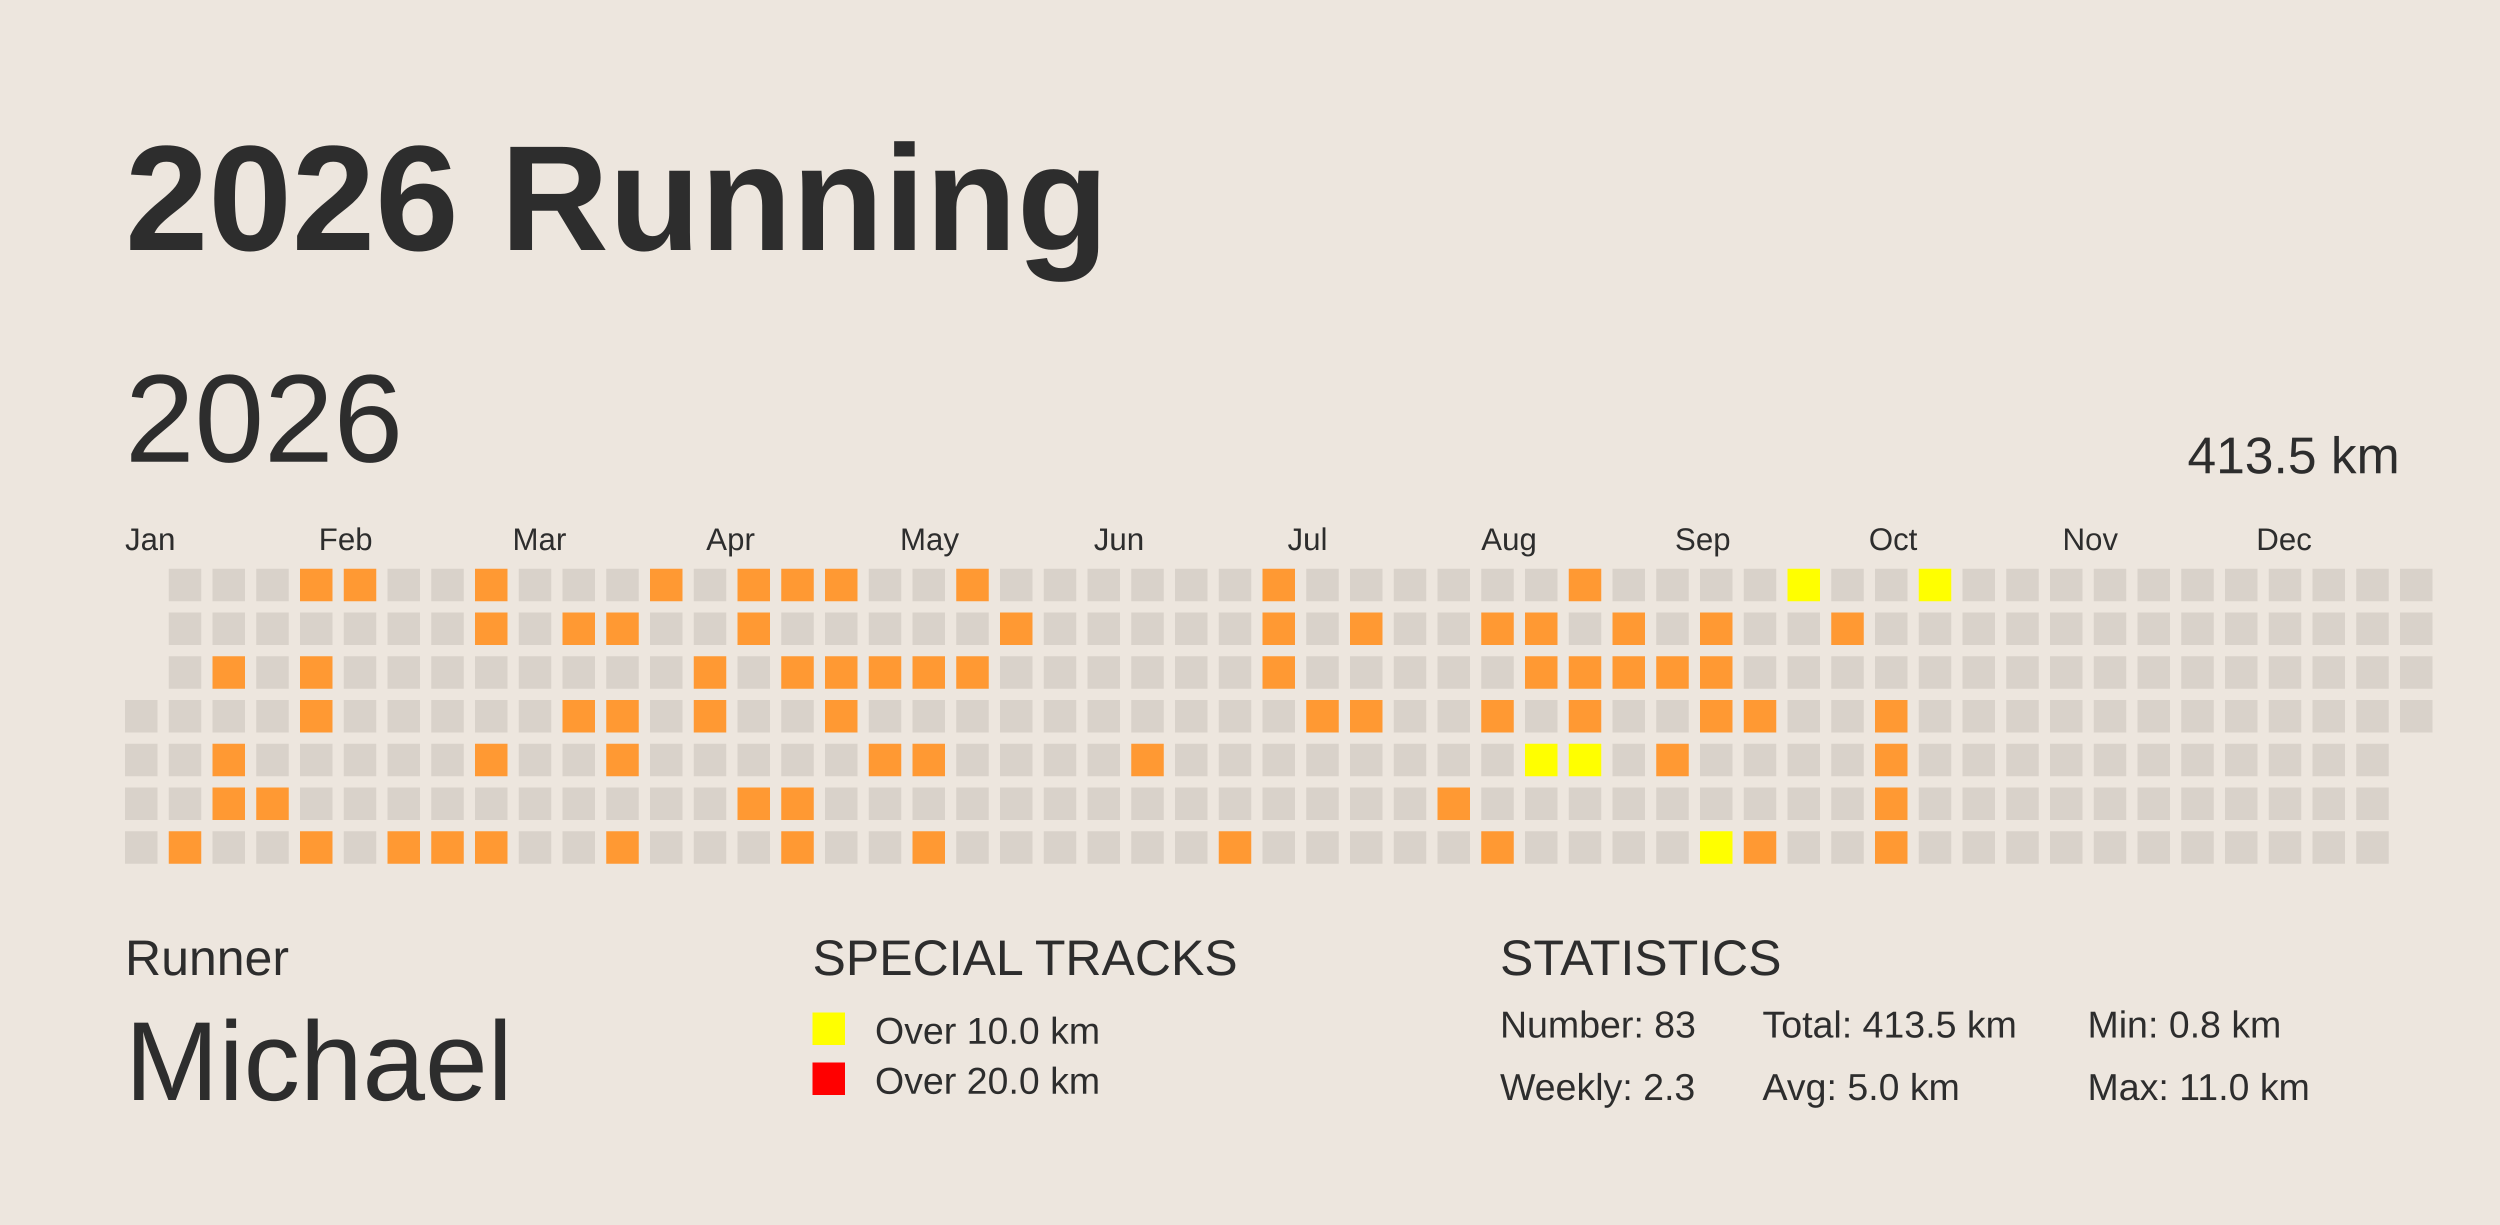
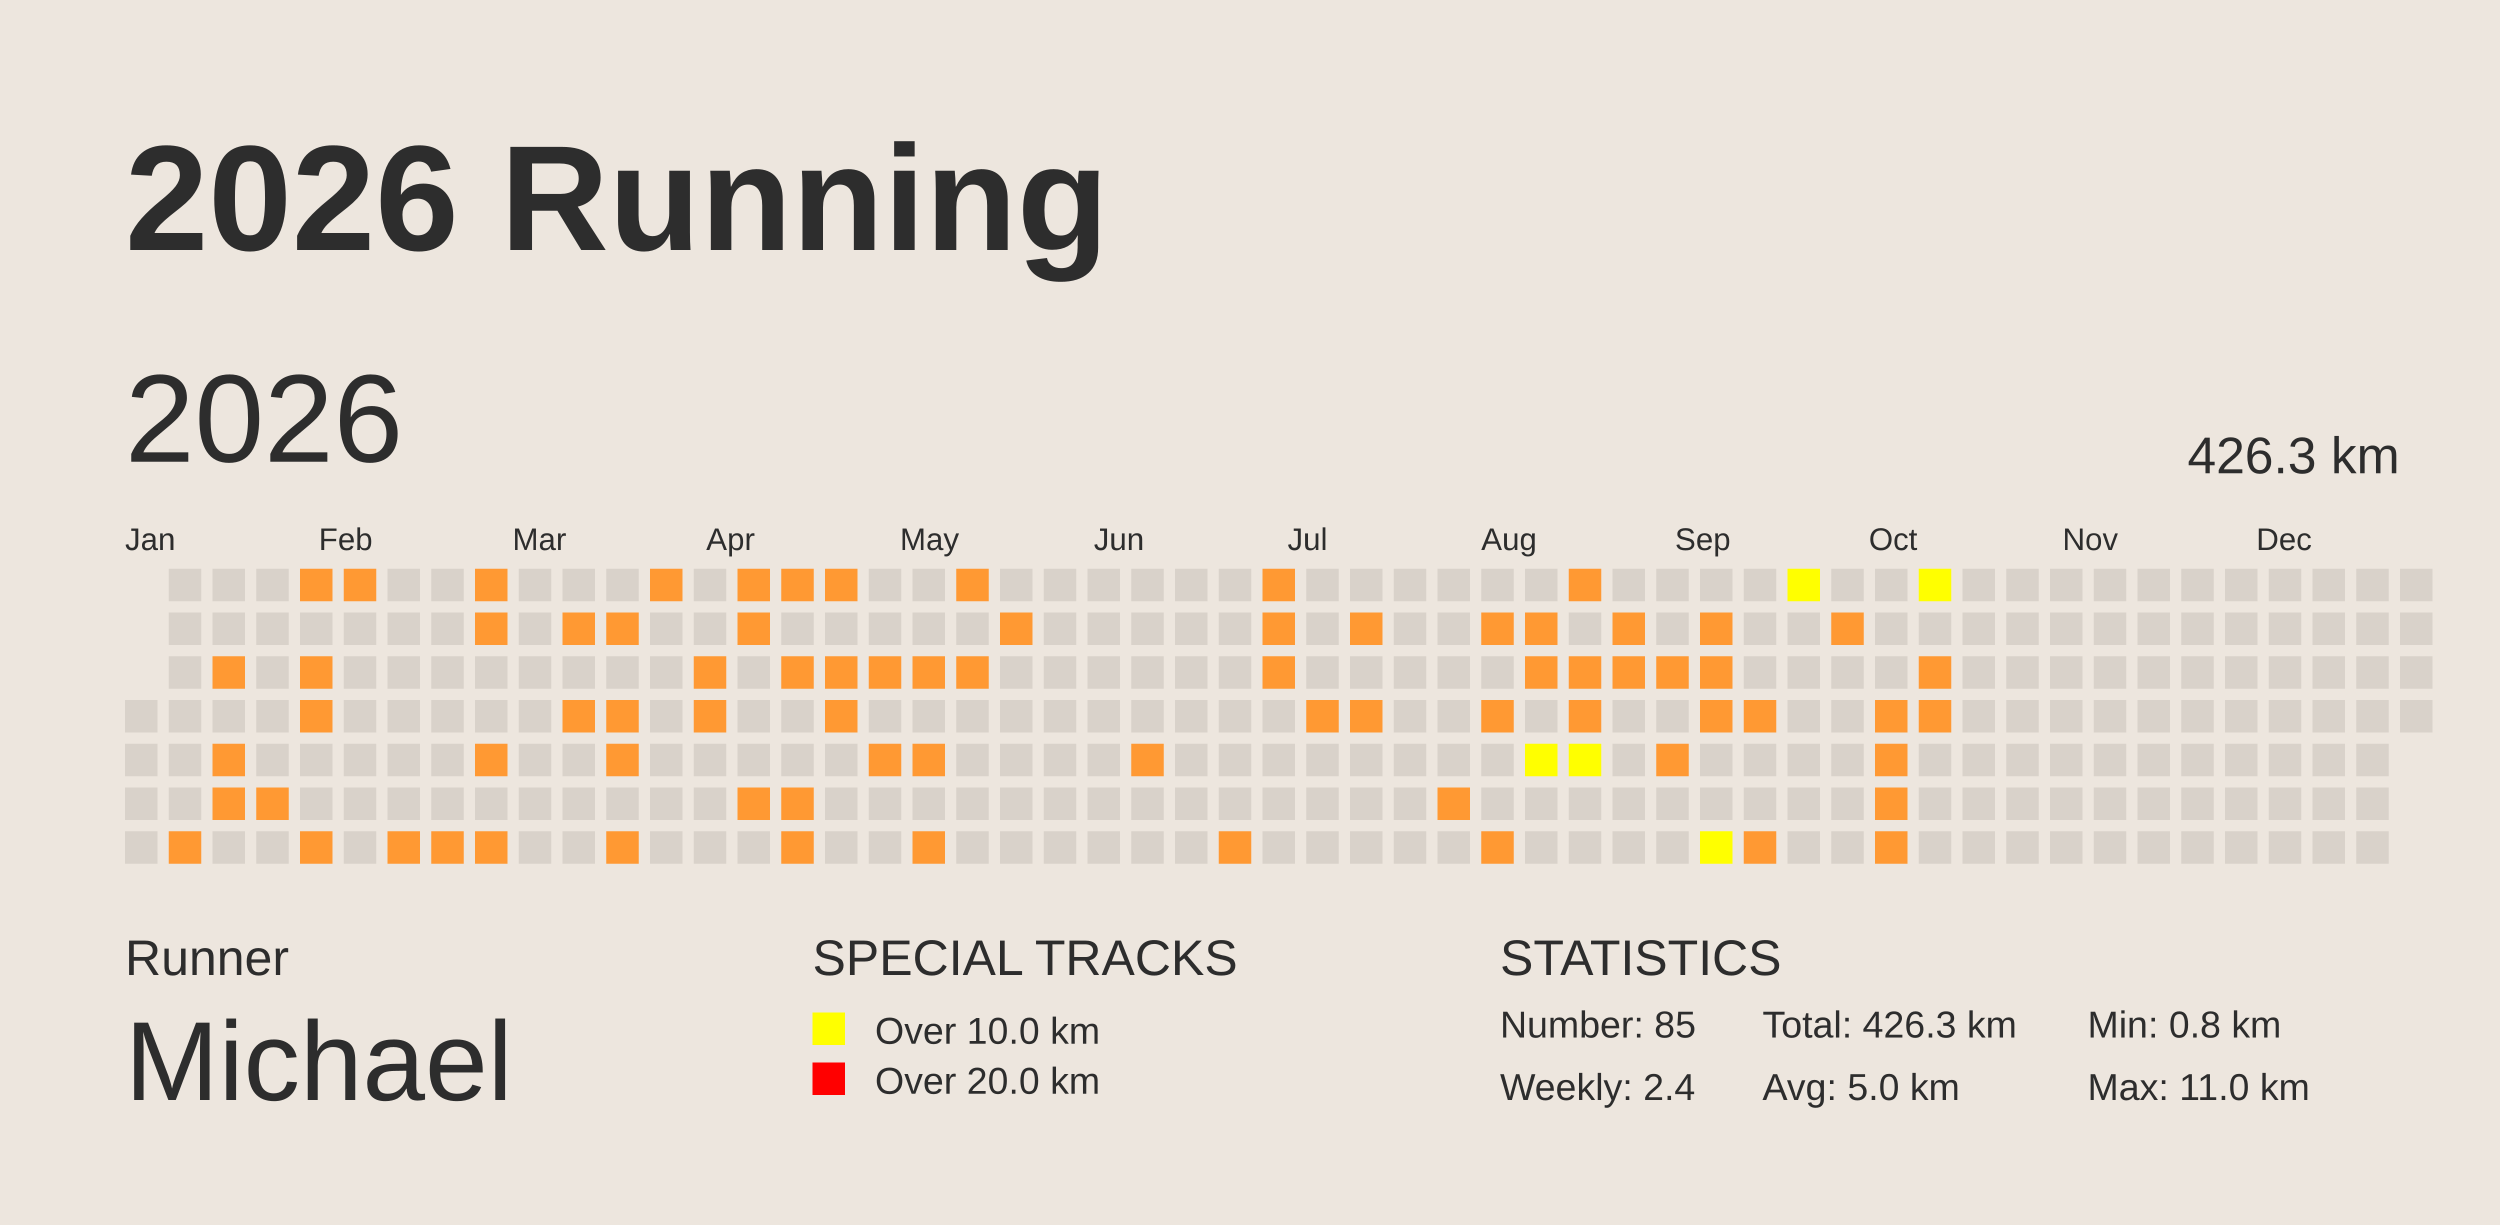
<svg xmlns="http://www.w3.org/2000/svg" baseProfile="full" height="98mm" version="1.1" viewBox="0,0,200,98" width="200mm">
  <defs />
  <rect fill="#EDE6DE" height="98" width="200" x="0" y="0" />
  <text fill="#2D2D2D" style="font-size:12px; font-family:Arial; font-weight:bold;" x="10" y="20">2026 Running</text>
  <text fill="#2D2D2D" style="font-size:4px; font-family:Arial" x="10" y="78">Runner</text>
  <text fill="#2D2D2D" style="font-size:9px; font-family:Arial" x="10" y="88">Michael</text>
  <text fill="#2D2D2D" style="font-size:4px; font-family:Arial" x="65" y="78">SPECIAL TRACKS</text>
  <rect fill="yellow" height="2.6" width="2.6" x="65" y="81" />
  <text fill="#2D2D2D" style="font-size:3px; font-family:Arial" x="70" y="83.5">Over 10.0 km</text>
  <rect fill="red" height="2.6" width="2.6" x="65" y="85" />
  <text fill="#2D2D2D" style="font-size:3px; font-family:Arial" x="70" y="87.5">Over 20.0 km</text>
  <text fill="#2D2D2D" style="font-size:4px; font-family:Arial" x="120" y="78">STATISTICS</text>
-   <text fill="#2D2D2D" style="font-size:3px; font-family:Arial" x="120" y="83">Number: 83</text>
-   <text fill="#2D2D2D" style="font-size:3px; font-family:Arial" x="120" y="88">Weekly: 2.3</text>
-   <text fill="#2D2D2D" style="font-size:3px; font-family:Arial" x="141" y="83">Total: 413.5 km</text>
+   <text fill="#2D2D2D" style="font-size:3px; font-family:Arial" x="120" y="83">Number: 85</text>
+   <text fill="#2D2D2D" style="font-size:3px; font-family:Arial" x="120" y="88">Weekly: 2.4</text>
+   <text fill="#2D2D2D" style="font-size:3px; font-family:Arial" x="141" y="83">Total: 426.3 km</text>
  <text fill="#2D2D2D" style="font-size:3px; font-family:Arial" x="141" y="88">Avg: 5.0 km</text>
  <text fill="#2D2D2D" style="font-size:3px; font-family:Arial" x="167" y="83">Min: 0.8 km</text>
  <text fill="#2D2D2D" style="font-size:3px; font-family:Arial" x="167" y="88">Max: 11.0 km</text>
  <text dominant-baseline="hanging" fill="#2D2D2D" style="font-size:10.0px; font-family:Arial;" x="10" y="30">2026</text>
-   <text dominant-baseline="hanging" fill="#2D2D2D" style="font-size:4.125px; font-family:Arial;" x="175" y="35">413.5 km</text>
+   <text dominant-baseline="hanging" fill="#2D2D2D" style="font-size:4.125px; font-family:Arial;" x="175" y="35">426.3 km</text>
  <text fill="#2D2D2D" style="font-size:2.5px; font-family:Arial" x="10.0" y="44">Jan</text>
  <text fill="#2D2D2D" style="font-size:2.5px; font-family:Arial" x="25.5" y="44">Feb</text>
  <text fill="#2D2D2D" style="font-size:2.5px; font-family:Arial" x="41.0" y="44">Mar</text>
  <text fill="#2D2D2D" style="font-size:2.5px; font-family:Arial" x="56.5" y="44">Apr</text>
  <text fill="#2D2D2D" style="font-size:2.5px; font-family:Arial" x="72.0" y="44">May</text>
  <text fill="#2D2D2D" style="font-size:2.5px; font-family:Arial" x="87.5" y="44">Jun</text>
  <text fill="#2D2D2D" style="font-size:2.5px; font-family:Arial" x="103.0" y="44">Jul</text>
  <text fill="#2D2D2D" style="font-size:2.5px; font-family:Arial" x="118.5" y="44">Aug</text>
  <text fill="#2D2D2D" style="font-size:2.5px; font-family:Arial" x="134.0" y="44">Sep</text>
  <text fill="#2D2D2D" style="font-size:2.5px; font-family:Arial" x="149.5" y="44">Oct</text>
  <text fill="#2D2D2D" style="font-size:2.5px; font-family:Arial" x="165.0" y="44">Nov</text>
  <text fill="#2D2D2D" style="font-size:2.5px; font-family:Arial" x="180.5" y="44">Dec</text>
  <rect fill="#D9D2CA" height="2.6" width="2.6" x="10.0" y="56.0" />
  <rect fill="#D9D2CA" height="2.6" width="2.6" x="10.0" y="59.5" />
  <rect fill="#D9D2CA" height="2.6" width="2.6" x="10.0" y="63.0" />
  <rect fill="#D9D2CA" height="2.6" width="2.6" x="10.0" y="66.5" />
  <rect fill="#D9D2CA" height="2.6" width="2.6" x="13.5" y="45.5" />
  <rect fill="#D9D2CA" height="2.6" width="2.6" x="13.5" y="49.0" />
  <rect fill="#D9D2CA" height="2.6" width="2.6" x="13.5" y="52.5" />
  <rect fill="#D9D2CA" height="2.6" width="2.6" x="13.5" y="56.0" />
  <rect fill="#D9D2CA" height="2.6" width="2.6" x="13.5" y="59.5" />
  <rect fill="#D9D2CA" height="2.6" width="2.6" x="13.5" y="63.0" />
  <rect fill="#FF9933" height="2.6" width="2.6" x="13.5" y="66.5" />
  <rect fill="#D9D2CA" height="2.6" width="2.6" x="17.0" y="45.5" />
  <rect fill="#D9D2CA" height="2.6" width="2.6" x="17.0" y="49.0" />
  <rect fill="#FF9933" height="2.6" width="2.6" x="17.0" y="52.5" />
  <rect fill="#D9D2CA" height="2.6" width="2.6" x="17.0" y="56.0" />
  <rect fill="#FF9933" height="2.6" width="2.6" x="17.0" y="59.5" />
  <rect fill="#FF9933" height="2.6" width="2.6" x="17.0" y="63.0" />
  <rect fill="#D9D2CA" height="2.6" width="2.6" x="17.0" y="66.5" />
  <rect fill="#D9D2CA" height="2.6" width="2.6" x="20.5" y="45.5" />
  <rect fill="#D9D2CA" height="2.6" width="2.6" x="20.5" y="49.0" />
  <rect fill="#D9D2CA" height="2.6" width="2.6" x="20.5" y="52.5" />
  <rect fill="#D9D2CA" height="2.6" width="2.6" x="20.5" y="56.0" />
  <rect fill="#D9D2CA" height="2.6" width="2.6" x="20.5" y="59.5" />
  <rect fill="#FF9933" height="2.6" width="2.6" x="20.5" y="63.0" />
  <rect fill="#D9D2CA" height="2.6" width="2.6" x="20.5" y="66.5" />
  <rect fill="#FF9933" height="2.6" width="2.6" x="24.0" y="45.5" />
  <rect fill="#D9D2CA" height="2.6" width="2.6" x="24.0" y="49.0" />
  <rect fill="#FF9933" height="2.6" width="2.6" x="24.0" y="52.5" />
  <rect fill="#FF9933" height="2.6" width="2.6" x="24.0" y="56.0" />
  <rect fill="#D9D2CA" height="2.6" width="2.6" x="24.0" y="59.5" />
  <rect fill="#D9D2CA" height="2.6" width="2.6" x="24.0" y="63.0" />
  <rect fill="#FF9933" height="2.6" width="2.6" x="24.0" y="66.5" />
  <rect fill="#FF9933" height="2.6" width="2.6" x="27.5" y="45.5" />
  <rect fill="#D9D2CA" height="2.6" width="2.6" x="27.5" y="49.0" />
  <rect fill="#D9D2CA" height="2.6" width="2.6" x="27.5" y="52.5" />
  <rect fill="#D9D2CA" height="2.6" width="2.6" x="27.5" y="56.0" />
  <rect fill="#D9D2CA" height="2.6" width="2.6" x="27.5" y="59.5" />
  <rect fill="#D9D2CA" height="2.6" width="2.6" x="27.5" y="63.0" />
  <rect fill="#D9D2CA" height="2.6" width="2.6" x="27.5" y="66.5" />
  <rect fill="#D9D2CA" height="2.6" width="2.6" x="31.0" y="45.5" />
  <rect fill="#D9D2CA" height="2.6" width="2.6" x="31.0" y="49.0" />
  <rect fill="#D9D2CA" height="2.6" width="2.6" x="31.0" y="52.5" />
  <rect fill="#D9D2CA" height="2.6" width="2.6" x="31.0" y="56.0" />
  <rect fill="#D9D2CA" height="2.6" width="2.6" x="31.0" y="59.5" />
  <rect fill="#D9D2CA" height="2.6" width="2.6" x="31.0" y="63.0" />
  <rect fill="#FF9933" height="2.6" width="2.6" x="31.0" y="66.5" />
  <rect fill="#D9D2CA" height="2.6" width="2.6" x="34.5" y="45.5" />
  <rect fill="#D9D2CA" height="2.6" width="2.6" x="34.5" y="49.0" />
  <rect fill="#D9D2CA" height="2.6" width="2.6" x="34.5" y="52.5" />
  <rect fill="#D9D2CA" height="2.6" width="2.6" x="34.5" y="56.0" />
  <rect fill="#D9D2CA" height="2.6" width="2.6" x="34.5" y="59.5" />
  <rect fill="#D9D2CA" height="2.6" width="2.6" x="34.5" y="63.0" />
  <rect fill="#FF9933" height="2.6" width="2.6" x="34.5" y="66.5" />
  <rect fill="#FF9933" height="2.6" width="2.6" x="38.0" y="45.5" />
  <rect fill="#FF9933" height="2.6" width="2.6" x="38.0" y="49.0" />
  <rect fill="#D9D2CA" height="2.6" width="2.6" x="38.0" y="52.5" />
  <rect fill="#D9D2CA" height="2.6" width="2.6" x="38.0" y="56.0" />
  <rect fill="#FF9933" height="2.6" width="2.6" x="38.0" y="59.5" />
  <rect fill="#D9D2CA" height="2.6" width="2.6" x="38.0" y="63.0" />
  <rect fill="#FF9933" height="2.6" width="2.6" x="38.0" y="66.5" />
  <rect fill="#D9D2CA" height="2.6" width="2.6" x="41.5" y="45.5" />
  <rect fill="#D9D2CA" height="2.6" width="2.6" x="41.5" y="49.0" />
  <rect fill="#D9D2CA" height="2.6" width="2.6" x="41.5" y="52.5" />
  <rect fill="#D9D2CA" height="2.6" width="2.6" x="41.5" y="56.0" />
  <rect fill="#D9D2CA" height="2.6" width="2.6" x="41.5" y="59.5" />
  <rect fill="#D9D2CA" height="2.6" width="2.6" x="41.5" y="63.0" />
  <rect fill="#D9D2CA" height="2.6" width="2.6" x="41.5" y="66.5" />
  <rect fill="#D9D2CA" height="2.6" width="2.6" x="45.0" y="45.5" />
  <rect fill="#FF9933" height="2.6" width="2.6" x="45.0" y="49.0" />
  <rect fill="#D9D2CA" height="2.6" width="2.6" x="45.0" y="52.5" />
  <rect fill="#FF9933" height="2.6" width="2.6" x="45.0" y="56.0" />
  <rect fill="#D9D2CA" height="2.6" width="2.6" x="45.0" y="59.5" />
  <rect fill="#D9D2CA" height="2.6" width="2.6" x="45.0" y="63.0" />
  <rect fill="#D9D2CA" height="2.6" width="2.6" x="45.0" y="66.5" />
  <rect fill="#D9D2CA" height="2.6" width="2.6" x="48.5" y="45.5" />
  <rect fill="#FF9933" height="2.6" width="2.6" x="48.5" y="49.0" />
  <rect fill="#D9D2CA" height="2.6" width="2.6" x="48.5" y="52.5" />
  <rect fill="#FF9933" height="2.6" width="2.6" x="48.5" y="56.0" />
  <rect fill="#FF9933" height="2.6" width="2.6" x="48.5" y="59.5" />
  <rect fill="#D9D2CA" height="2.6" width="2.6" x="48.5" y="63.0" />
  <rect fill="#FF9933" height="2.6" width="2.6" x="48.5" y="66.5" />
  <rect fill="#FF9933" height="2.6" width="2.6" x="52.0" y="45.5" />
  <rect fill="#D9D2CA" height="2.6" width="2.6" x="52.0" y="49.0" />
  <rect fill="#D9D2CA" height="2.6" width="2.6" x="52.0" y="52.5" />
  <rect fill="#D9D2CA" height="2.6" width="2.6" x="52.0" y="56.0" />
  <rect fill="#D9D2CA" height="2.6" width="2.6" x="52.0" y="59.5" />
  <rect fill="#D9D2CA" height="2.6" width="2.6" x="52.0" y="63.0" />
  <rect fill="#D9D2CA" height="2.6" width="2.6" x="52.0" y="66.5" />
  <rect fill="#D9D2CA" height="2.6" width="2.6" x="55.5" y="45.5" />
  <rect fill="#D9D2CA" height="2.6" width="2.6" x="55.5" y="49.0" />
  <rect fill="#FF9933" height="2.6" width="2.6" x="55.5" y="52.5" />
  <rect fill="#FF9933" height="2.6" width="2.6" x="55.5" y="56.0" />
  <rect fill="#D9D2CA" height="2.6" width="2.6" x="55.5" y="59.5" />
  <rect fill="#D9D2CA" height="2.6" width="2.6" x="55.5" y="63.0" />
  <rect fill="#D9D2CA" height="2.6" width="2.6" x="55.5" y="66.5" />
  <rect fill="#FF9933" height="2.6" width="2.6" x="59.0" y="45.5" />
  <rect fill="#FF9933" height="2.6" width="2.6" x="59.0" y="49.0" />
  <rect fill="#D9D2CA" height="2.6" width="2.6" x="59.0" y="52.5" />
  <rect fill="#D9D2CA" height="2.6" width="2.6" x="59.0" y="56.0" />
  <rect fill="#D9D2CA" height="2.6" width="2.6" x="59.0" y="59.5" />
  <rect fill="#FF9933" height="2.6" width="2.6" x="59.0" y="63.0" />
  <rect fill="#D9D2CA" height="2.6" width="2.6" x="59.0" y="66.5" />
  <rect fill="#FF9933" height="2.6" width="2.6" x="62.5" y="45.5" />
  <rect fill="#D9D2CA" height="2.6" width="2.6" x="62.5" y="49.0" />
  <rect fill="#FF9933" height="2.6" width="2.6" x="62.5" y="52.5" />
  <rect fill="#D9D2CA" height="2.6" width="2.6" x="62.5" y="56.0" />
  <rect fill="#D9D2CA" height="2.6" width="2.6" x="62.5" y="59.5" />
  <rect fill="#FF9933" height="2.6" width="2.6" x="62.5" y="63.0" />
  <rect fill="#FF9933" height="2.6" width="2.6" x="62.5" y="66.5" />
  <rect fill="#FF9933" height="2.6" width="2.6" x="66.0" y="45.5" />
  <rect fill="#D9D2CA" height="2.6" width="2.6" x="66.0" y="49.0" />
  <rect fill="#FF9933" height="2.6" width="2.6" x="66.0" y="52.5" />
  <rect fill="#FF9933" height="2.6" width="2.6" x="66.0" y="56.0" />
  <rect fill="#D9D2CA" height="2.6" width="2.6" x="66.0" y="59.5" />
  <rect fill="#D9D2CA" height="2.6" width="2.6" x="66.0" y="63.0" />
  <rect fill="#D9D2CA" height="2.6" width="2.6" x="66.0" y="66.5" />
  <rect fill="#D9D2CA" height="2.6" width="2.6" x="69.5" y="45.5" />
  <rect fill="#D9D2CA" height="2.6" width="2.6" x="69.5" y="49.0" />
  <rect fill="#FF9933" height="2.6" width="2.6" x="69.5" y="52.5" />
  <rect fill="#D9D2CA" height="2.6" width="2.6" x="69.5" y="56.0" />
  <rect fill="#FF9933" height="2.6" width="2.6" x="69.5" y="59.5" />
  <rect fill="#D9D2CA" height="2.6" width="2.6" x="69.5" y="63.0" />
  <rect fill="#D9D2CA" height="2.6" width="2.6" x="69.5" y="66.5" />
  <rect fill="#D9D2CA" height="2.6" width="2.6" x="73.0" y="45.5" />
  <rect fill="#D9D2CA" height="2.6" width="2.6" x="73.0" y="49.0" />
  <rect fill="#FF9933" height="2.6" width="2.6" x="73.0" y="52.5" />
  <rect fill="#D9D2CA" height="2.6" width="2.6" x="73.0" y="56.0" />
  <rect fill="#FF9933" height="2.6" width="2.6" x="73.0" y="59.5" />
  <rect fill="#D9D2CA" height="2.6" width="2.6" x="73.0" y="63.0" />
  <rect fill="#FF9933" height="2.6" width="2.6" x="73.0" y="66.5" />
  <rect fill="#FF9933" height="2.6" width="2.6" x="76.5" y="45.5" />
  <rect fill="#D9D2CA" height="2.6" width="2.6" x="76.5" y="49.0" />
  <rect fill="#FF9933" height="2.6" width="2.6" x="76.5" y="52.5" />
  <rect fill="#D9D2CA" height="2.6" width="2.6" x="76.5" y="56.0" />
  <rect fill="#D9D2CA" height="2.6" width="2.6" x="76.5" y="59.5" />
  <rect fill="#D9D2CA" height="2.6" width="2.6" x="76.5" y="63.0" />
  <rect fill="#D9D2CA" height="2.6" width="2.6" x="76.5" y="66.5" />
  <rect fill="#D9D2CA" height="2.6" width="2.6" x="80.0" y="45.5" />
  <rect fill="#FF9933" height="2.6" width="2.6" x="80.0" y="49.0" />
  <rect fill="#D9D2CA" height="2.6" width="2.6" x="80.0" y="52.5" />
  <rect fill="#D9D2CA" height="2.6" width="2.6" x="80.0" y="56.0" />
  <rect fill="#D9D2CA" height="2.6" width="2.6" x="80.0" y="59.5" />
  <rect fill="#D9D2CA" height="2.6" width="2.6" x="80.0" y="63.0" />
  <rect fill="#D9D2CA" height="2.6" width="2.6" x="80.0" y="66.5" />
  <rect fill="#D9D2CA" height="2.6" width="2.6" x="83.5" y="45.5" />
  <rect fill="#D9D2CA" height="2.6" width="2.6" x="83.5" y="49.0" />
  <rect fill="#D9D2CA" height="2.6" width="2.6" x="83.5" y="52.5" />
  <rect fill="#D9D2CA" height="2.6" width="2.6" x="83.5" y="56.0" />
  <rect fill="#D9D2CA" height="2.6" width="2.6" x="83.5" y="59.5" />
  <rect fill="#D9D2CA" height="2.6" width="2.6" x="83.5" y="63.0" />
  <rect fill="#D9D2CA" height="2.6" width="2.6" x="83.5" y="66.5" />
  <rect fill="#D9D2CA" height="2.6" width="2.6" x="87.0" y="45.5" />
  <rect fill="#D9D2CA" height="2.6" width="2.6" x="87.0" y="49.0" />
  <rect fill="#D9D2CA" height="2.6" width="2.6" x="87.0" y="52.5" />
  <rect fill="#D9D2CA" height="2.6" width="2.6" x="87.0" y="56.0" />
  <rect fill="#D9D2CA" height="2.6" width="2.6" x="87.0" y="59.5" />
  <rect fill="#D9D2CA" height="2.6" width="2.6" x="87.0" y="63.0" />
  <rect fill="#D9D2CA" height="2.6" width="2.6" x="87.0" y="66.5" />
  <rect fill="#D9D2CA" height="2.6" width="2.6" x="90.5" y="45.5" />
  <rect fill="#D9D2CA" height="2.6" width="2.6" x="90.5" y="49.0" />
  <rect fill="#D9D2CA" height="2.6" width="2.6" x="90.5" y="52.5" />
  <rect fill="#D9D2CA" height="2.6" width="2.6" x="90.5" y="56.0" />
  <rect fill="#FF9933" height="2.6" width="2.6" x="90.5" y="59.5" />
  <rect fill="#D9D2CA" height="2.6" width="2.6" x="90.5" y="63.0" />
  <rect fill="#D9D2CA" height="2.6" width="2.6" x="90.5" y="66.5" />
  <rect fill="#D9D2CA" height="2.6" width="2.6" x="94.0" y="45.5" />
  <rect fill="#D9D2CA" height="2.6" width="2.6" x="94.0" y="49.0" />
  <rect fill="#D9D2CA" height="2.6" width="2.6" x="94.0" y="52.5" />
  <rect fill="#D9D2CA" height="2.6" width="2.6" x="94.0" y="56.0" />
  <rect fill="#D9D2CA" height="2.6" width="2.6" x="94.0" y="59.5" />
  <rect fill="#D9D2CA" height="2.6" width="2.6" x="94.0" y="63.0" />
  <rect fill="#D9D2CA" height="2.6" width="2.6" x="94.0" y="66.5" />
  <rect fill="#D9D2CA" height="2.6" width="2.6" x="97.5" y="45.5" />
  <rect fill="#D9D2CA" height="2.6" width="2.6" x="97.5" y="49.0" />
  <rect fill="#D9D2CA" height="2.6" width="2.6" x="97.5" y="52.5" />
  <rect fill="#D9D2CA" height="2.6" width="2.6" x="97.5" y="56.0" />
  <rect fill="#D9D2CA" height="2.6" width="2.6" x="97.5" y="59.5" />
  <rect fill="#D9D2CA" height="2.6" width="2.6" x="97.5" y="63.0" />
  <rect fill="#FF9933" height="2.6" width="2.6" x="97.5" y="66.5" />
  <rect fill="#FF9933" height="2.6" width="2.6" x="101.0" y="45.5" />
  <rect fill="#FF9933" height="2.6" width="2.6" x="101.0" y="49.0" />
  <rect fill="#FF9933" height="2.6" width="2.6" x="101.0" y="52.5" />
  <rect fill="#D9D2CA" height="2.6" width="2.6" x="101.0" y="56.0" />
  <rect fill="#D9D2CA" height="2.6" width="2.6" x="101.0" y="59.5" />
  <rect fill="#D9D2CA" height="2.6" width="2.6" x="101.0" y="63.0" />
  <rect fill="#D9D2CA" height="2.6" width="2.6" x="101.0" y="66.5" />
  <rect fill="#D9D2CA" height="2.6" width="2.6" x="104.5" y="45.5" />
  <rect fill="#D9D2CA" height="2.6" width="2.6" x="104.5" y="49.0" />
  <rect fill="#D9D2CA" height="2.6" width="2.6" x="104.5" y="52.5" />
  <rect fill="#FF9933" height="2.6" width="2.6" x="104.5" y="56.0" />
  <rect fill="#D9D2CA" height="2.6" width="2.6" x="104.5" y="59.5" />
  <rect fill="#D9D2CA" height="2.6" width="2.6" x="104.5" y="63.0" />
  <rect fill="#D9D2CA" height="2.6" width="2.6" x="104.5" y="66.5" />
  <rect fill="#D9D2CA" height="2.6" width="2.6" x="108.0" y="45.5" />
  <rect fill="#FF9933" height="2.6" width="2.6" x="108.0" y="49.0" />
  <rect fill="#D9D2CA" height="2.6" width="2.6" x="108.0" y="52.5" />
  <rect fill="#FF9933" height="2.6" width="2.6" x="108.0" y="56.0" />
  <rect fill="#D9D2CA" height="2.6" width="2.6" x="108.0" y="59.5" />
  <rect fill="#D9D2CA" height="2.6" width="2.6" x="108.0" y="63.0" />
  <rect fill="#D9D2CA" height="2.6" width="2.6" x="108.0" y="66.5" />
  <rect fill="#D9D2CA" height="2.6" width="2.6" x="111.5" y="45.5" />
  <rect fill="#D9D2CA" height="2.6" width="2.6" x="111.5" y="49.0" />
  <rect fill="#D9D2CA" height="2.6" width="2.6" x="111.5" y="52.5" />
  <rect fill="#D9D2CA" height="2.6" width="2.6" x="111.5" y="56.0" />
  <rect fill="#D9D2CA" height="2.6" width="2.6" x="111.5" y="59.5" />
  <rect fill="#D9D2CA" height="2.6" width="2.6" x="111.5" y="63.0" />
  <rect fill="#D9D2CA" height="2.6" width="2.6" x="111.5" y="66.5" />
  <rect fill="#D9D2CA" height="2.6" width="2.6" x="115.0" y="45.5" />
  <rect fill="#D9D2CA" height="2.6" width="2.6" x="115.0" y="49.0" />
  <rect fill="#D9D2CA" height="2.6" width="2.6" x="115.0" y="52.5" />
  <rect fill="#D9D2CA" height="2.6" width="2.6" x="115.0" y="56.0" />
  <rect fill="#D9D2CA" height="2.6" width="2.6" x="115.0" y="59.5" />
  <rect fill="#FF9933" height="2.6" width="2.6" x="115.0" y="63.0" />
  <rect fill="#D9D2CA" height="2.6" width="2.6" x="115.0" y="66.5" />
  <rect fill="#D9D2CA" height="2.6" width="2.6" x="118.5" y="45.5" />
  <rect fill="#FF9933" height="2.6" width="2.6" x="118.5" y="49.0" />
  <rect fill="#D9D2CA" height="2.6" width="2.6" x="118.5" y="52.5" />
  <rect fill="#FF9933" height="2.6" width="2.6" x="118.5" y="56.0" />
  <rect fill="#D9D2CA" height="2.6" width="2.6" x="118.5" y="59.5" />
  <rect fill="#D9D2CA" height="2.6" width="2.6" x="118.5" y="63.0" />
  <rect fill="#FF9933" height="2.6" width="2.6" x="118.5" y="66.5" />
  <rect fill="#D9D2CA" height="2.6" width="2.6" x="122.0" y="45.5" />
  <rect fill="#FF9933" height="2.6" width="2.6" x="122.0" y="49.0" />
  <rect fill="#FF9933" height="2.6" width="2.6" x="122.0" y="52.5" />
  <rect fill="#D9D2CA" height="2.6" width="2.6" x="122.0" y="56.0" />
  <rect fill="yellow" height="2.6" width="2.6" x="122.0" y="59.5" />
  <rect fill="#D9D2CA" height="2.6" width="2.6" x="122.0" y="63.0" />
  <rect fill="#D9D2CA" height="2.6" width="2.6" x="122.0" y="66.5" />
  <rect fill="#FF9933" height="2.6" width="2.6" x="125.5" y="45.5" />
  <rect fill="#D9D2CA" height="2.6" width="2.6" x="125.5" y="49.0" />
  <rect fill="#FF9933" height="2.6" width="2.6" x="125.5" y="52.5" />
  <rect fill="#FF9933" height="2.6" width="2.6" x="125.5" y="56.0" />
  <rect fill="yellow" height="2.6" width="2.6" x="125.5" y="59.5" />
  <rect fill="#D9D2CA" height="2.6" width="2.6" x="125.5" y="63.0" />
  <rect fill="#D9D2CA" height="2.6" width="2.6" x="125.5" y="66.5" />
  <rect fill="#D9D2CA" height="2.6" width="2.6" x="129.0" y="45.5" />
  <rect fill="#FF9933" height="2.6" width="2.6" x="129.0" y="49.0" />
  <rect fill="#FF9933" height="2.6" width="2.6" x="129.0" y="52.5" />
  <rect fill="#D9D2CA" height="2.6" width="2.6" x="129.0" y="56.0" />
  <rect fill="#D9D2CA" height="2.6" width="2.6" x="129.0" y="59.5" />
  <rect fill="#D9D2CA" height="2.6" width="2.6" x="129.0" y="63.0" />
  <rect fill="#D9D2CA" height="2.6" width="2.6" x="129.0" y="66.5" />
  <rect fill="#D9D2CA" height="2.6" width="2.6" x="132.5" y="45.5" />
  <rect fill="#D9D2CA" height="2.6" width="2.6" x="132.5" y="49.0" />
  <rect fill="#FF9933" height="2.6" width="2.6" x="132.5" y="52.5" />
  <rect fill="#D9D2CA" height="2.6" width="2.6" x="132.5" y="56.0" />
  <rect fill="#FF9933" height="2.6" width="2.6" x="132.5" y="59.5" />
  <rect fill="#D9D2CA" height="2.6" width="2.6" x="132.5" y="63.0" />
  <rect fill="#D9D2CA" height="2.6" width="2.6" x="132.5" y="66.5" />
  <rect fill="#D9D2CA" height="2.6" width="2.6" x="136.0" y="45.5" />
  <rect fill="#FF9933" height="2.6" width="2.6" x="136.0" y="49.0" />
  <rect fill="#FF9933" height="2.6" width="2.6" x="136.0" y="52.5" />
  <rect fill="#FF9933" height="2.6" width="2.6" x="136.0" y="56.0" />
  <rect fill="#D9D2CA" height="2.6" width="2.6" x="136.0" y="59.5" />
  <rect fill="#D9D2CA" height="2.6" width="2.6" x="136.0" y="63.0" />
  <rect fill="yellow" height="2.6" width="2.6" x="136.0" y="66.5" />
  <rect fill="#D9D2CA" height="2.6" width="2.6" x="139.5" y="45.5" />
  <rect fill="#D9D2CA" height="2.6" width="2.6" x="139.5" y="49.0" />
  <rect fill="#D9D2CA" height="2.6" width="2.6" x="139.5" y="52.5" />
  <rect fill="#FF9933" height="2.6" width="2.6" x="139.5" y="56.0" />
  <rect fill="#D9D2CA" height="2.6" width="2.6" x="139.5" y="59.5" />
  <rect fill="#D9D2CA" height="2.6" width="2.6" x="139.5" y="63.0" />
  <rect fill="#FF9933" height="2.6" width="2.6" x="139.5" y="66.5" />
  <rect fill="yellow" height="2.6" width="2.6" x="143.0" y="45.5" />
  <rect fill="#D9D2CA" height="2.6" width="2.6" x="143.0" y="49.0" />
  <rect fill="#D9D2CA" height="2.6" width="2.6" x="143.0" y="52.5" />
  <rect fill="#D9D2CA" height="2.6" width="2.6" x="143.0" y="56.0" />
  <rect fill="#D9D2CA" height="2.6" width="2.6" x="143.0" y="59.5" />
  <rect fill="#D9D2CA" height="2.6" width="2.6" x="143.0" y="63.0" />
  <rect fill="#D9D2CA" height="2.6" width="2.6" x="143.0" y="66.5" />
  <rect fill="#D9D2CA" height="2.6" width="2.6" x="146.5" y="45.5" />
  <rect fill="#FF9933" height="2.6" width="2.6" x="146.5" y="49.0" />
  <rect fill="#D9D2CA" height="2.6" width="2.6" x="146.5" y="52.5" />
  <rect fill="#D9D2CA" height="2.6" width="2.6" x="146.5" y="56.0" />
  <rect fill="#D9D2CA" height="2.6" width="2.6" x="146.5" y="59.5" />
  <rect fill="#D9D2CA" height="2.6" width="2.6" x="146.5" y="63.0" />
  <rect fill="#D9D2CA" height="2.6" width="2.6" x="146.5" y="66.5" />
  <rect fill="#D9D2CA" height="2.6" width="2.6" x="150.0" y="45.5" />
  <rect fill="#D9D2CA" height="2.6" width="2.6" x="150.0" y="49.0" />
  <rect fill="#D9D2CA" height="2.6" width="2.6" x="150.0" y="52.5" />
  <rect fill="#FF9933" height="2.6" width="2.6" x="150.0" y="56.0" />
  <rect fill="#FF9933" height="2.6" width="2.6" x="150.0" y="59.5" />
  <rect fill="#FF9933" height="2.6" width="2.6" x="150.0" y="63.0" />
  <rect fill="#FF9933" height="2.6" width="2.6" x="150.0" y="66.5" />
  <rect fill="yellow" height="2.6" width="2.6" x="153.5" y="45.5" />
  <rect fill="#D9D2CA" height="2.6" width="2.6" x="153.5" y="49.0" />
-   <rect fill="#D9D2CA" height="2.6" width="2.6" x="153.5" y="52.5" />
-   <rect fill="#D9D2CA" height="2.6" width="2.6" x="153.5" y="56.0" />
+   <rect fill="#FF9933" height="2.6" width="2.6" x="153.5" y="52.5" />
+   <rect fill="#FF9933" height="2.6" width="2.6" x="153.5" y="56.0" />
  <rect fill="#D9D2CA" height="2.6" width="2.6" x="153.5" y="59.5" />
  <rect fill="#D9D2CA" height="2.6" width="2.6" x="153.5" y="63.0" />
  <rect fill="#D9D2CA" height="2.6" width="2.6" x="153.5" y="66.5" />
  <rect fill="#D9D2CA" height="2.6" width="2.6" x="157.0" y="45.5" />
  <rect fill="#D9D2CA" height="2.6" width="2.6" x="157.0" y="49.0" />
  <rect fill="#D9D2CA" height="2.6" width="2.6" x="157.0" y="52.5" />
  <rect fill="#D9D2CA" height="2.6" width="2.6" x="157.0" y="56.0" />
  <rect fill="#D9D2CA" height="2.6" width="2.6" x="157.0" y="59.5" />
  <rect fill="#D9D2CA" height="2.6" width="2.6" x="157.0" y="63.0" />
  <rect fill="#D9D2CA" height="2.6" width="2.6" x="157.0" y="66.5" />
  <rect fill="#D9D2CA" height="2.6" width="2.6" x="160.5" y="45.5" />
  <rect fill="#D9D2CA" height="2.6" width="2.6" x="160.5" y="49.0" />
  <rect fill="#D9D2CA" height="2.6" width="2.6" x="160.5" y="52.5" />
  <rect fill="#D9D2CA" height="2.6" width="2.6" x="160.5" y="56.0" />
  <rect fill="#D9D2CA" height="2.6" width="2.6" x="160.5" y="59.5" />
  <rect fill="#D9D2CA" height="2.6" width="2.6" x="160.5" y="63.0" />
  <rect fill="#D9D2CA" height="2.6" width="2.6" x="160.5" y="66.5" />
  <rect fill="#D9D2CA" height="2.6" width="2.6" x="164.0" y="45.5" />
  <rect fill="#D9D2CA" height="2.6" width="2.6" x="164.0" y="49.0" />
  <rect fill="#D9D2CA" height="2.6" width="2.6" x="164.0" y="52.5" />
  <rect fill="#D9D2CA" height="2.6" width="2.6" x="164.0" y="56.0" />
  <rect fill="#D9D2CA" height="2.6" width="2.6" x="164.0" y="59.5" />
  <rect fill="#D9D2CA" height="2.6" width="2.6" x="164.0" y="63.0" />
  <rect fill="#D9D2CA" height="2.6" width="2.6" x="164.0" y="66.5" />
  <rect fill="#D9D2CA" height="2.6" width="2.6" x="167.5" y="45.5" />
  <rect fill="#D9D2CA" height="2.6" width="2.6" x="167.5" y="49.0" />
  <rect fill="#D9D2CA" height="2.6" width="2.6" x="167.5" y="52.5" />
  <rect fill="#D9D2CA" height="2.6" width="2.6" x="167.5" y="56.0" />
  <rect fill="#D9D2CA" height="2.6" width="2.6" x="167.5" y="59.5" />
  <rect fill="#D9D2CA" height="2.6" width="2.6" x="167.5" y="63.0" />
  <rect fill="#D9D2CA" height="2.6" width="2.6" x="167.5" y="66.5" />
  <rect fill="#D9D2CA" height="2.6" width="2.6" x="171.0" y="45.5" />
  <rect fill="#D9D2CA" height="2.6" width="2.6" x="171.0" y="49.0" />
  <rect fill="#D9D2CA" height="2.6" width="2.6" x="171.0" y="52.5" />
  <rect fill="#D9D2CA" height="2.6" width="2.6" x="171.0" y="56.0" />
  <rect fill="#D9D2CA" height="2.6" width="2.6" x="171.0" y="59.5" />
  <rect fill="#D9D2CA" height="2.6" width="2.6" x="171.0" y="63.0" />
  <rect fill="#D9D2CA" height="2.6" width="2.6" x="171.0" y="66.5" />
  <rect fill="#D9D2CA" height="2.6" width="2.6" x="174.5" y="45.5" />
  <rect fill="#D9D2CA" height="2.6" width="2.6" x="174.5" y="49.0" />
  <rect fill="#D9D2CA" height="2.6" width="2.6" x="174.5" y="52.5" />
  <rect fill="#D9D2CA" height="2.6" width="2.6" x="174.5" y="56.0" />
  <rect fill="#D9D2CA" height="2.6" width="2.6" x="174.5" y="59.5" />
  <rect fill="#D9D2CA" height="2.6" width="2.6" x="174.5" y="63.0" />
  <rect fill="#D9D2CA" height="2.6" width="2.6" x="174.5" y="66.5" />
  <rect fill="#D9D2CA" height="2.6" width="2.6" x="178.0" y="45.5" />
  <rect fill="#D9D2CA" height="2.6" width="2.6" x="178.0" y="49.0" />
  <rect fill="#D9D2CA" height="2.6" width="2.6" x="178.0" y="52.5" />
  <rect fill="#D9D2CA" height="2.6" width="2.6" x="178.0" y="56.0" />
  <rect fill="#D9D2CA" height="2.6" width="2.6" x="178.0" y="59.5" />
  <rect fill="#D9D2CA" height="2.6" width="2.6" x="178.0" y="63.0" />
  <rect fill="#D9D2CA" height="2.6" width="2.6" x="178.0" y="66.5" />
  <rect fill="#D9D2CA" height="2.6" width="2.6" x="181.5" y="45.5" />
  <rect fill="#D9D2CA" height="2.6" width="2.6" x="181.5" y="49.0" />
  <rect fill="#D9D2CA" height="2.6" width="2.6" x="181.5" y="52.5" />
  <rect fill="#D9D2CA" height="2.6" width="2.6" x="181.5" y="56.0" />
  <rect fill="#D9D2CA" height="2.6" width="2.6" x="181.5" y="59.5" />
  <rect fill="#D9D2CA" height="2.6" width="2.6" x="181.5" y="63.0" />
  <rect fill="#D9D2CA" height="2.6" width="2.6" x="181.5" y="66.5" />
  <rect fill="#D9D2CA" height="2.6" width="2.6" x="185.0" y="45.5" />
  <rect fill="#D9D2CA" height="2.6" width="2.6" x="185.0" y="49.0" />
  <rect fill="#D9D2CA" height="2.6" width="2.6" x="185.0" y="52.5" />
  <rect fill="#D9D2CA" height="2.6" width="2.6" x="185.0" y="56.0" />
  <rect fill="#D9D2CA" height="2.6" width="2.6" x="185.0" y="59.5" />
  <rect fill="#D9D2CA" height="2.6" width="2.6" x="185.0" y="63.0" />
  <rect fill="#D9D2CA" height="2.6" width="2.6" x="185.0" y="66.5" />
  <rect fill="#D9D2CA" height="2.6" width="2.6" x="188.5" y="45.5" />
  <rect fill="#D9D2CA" height="2.6" width="2.6" x="188.5" y="49.0" />
  <rect fill="#D9D2CA" height="2.6" width="2.6" x="188.5" y="52.5" />
  <rect fill="#D9D2CA" height="2.6" width="2.6" x="188.5" y="56.0" />
  <rect fill="#D9D2CA" height="2.6" width="2.6" x="188.5" y="59.5" />
  <rect fill="#D9D2CA" height="2.6" width="2.6" x="188.5" y="63.0" />
  <rect fill="#D9D2CA" height="2.6" width="2.6" x="188.5" y="66.5" />
  <rect fill="#D9D2CA" height="2.6" width="2.6" x="192.0" y="45.5" />
  <rect fill="#D9D2CA" height="2.6" width="2.6" x="192.0" y="49.0" />
  <rect fill="#D9D2CA" height="2.6" width="2.6" x="192.0" y="52.5" />
  <rect fill="#D9D2CA" height="2.6" width="2.6" x="192.0" y="56.0" />
</svg>
